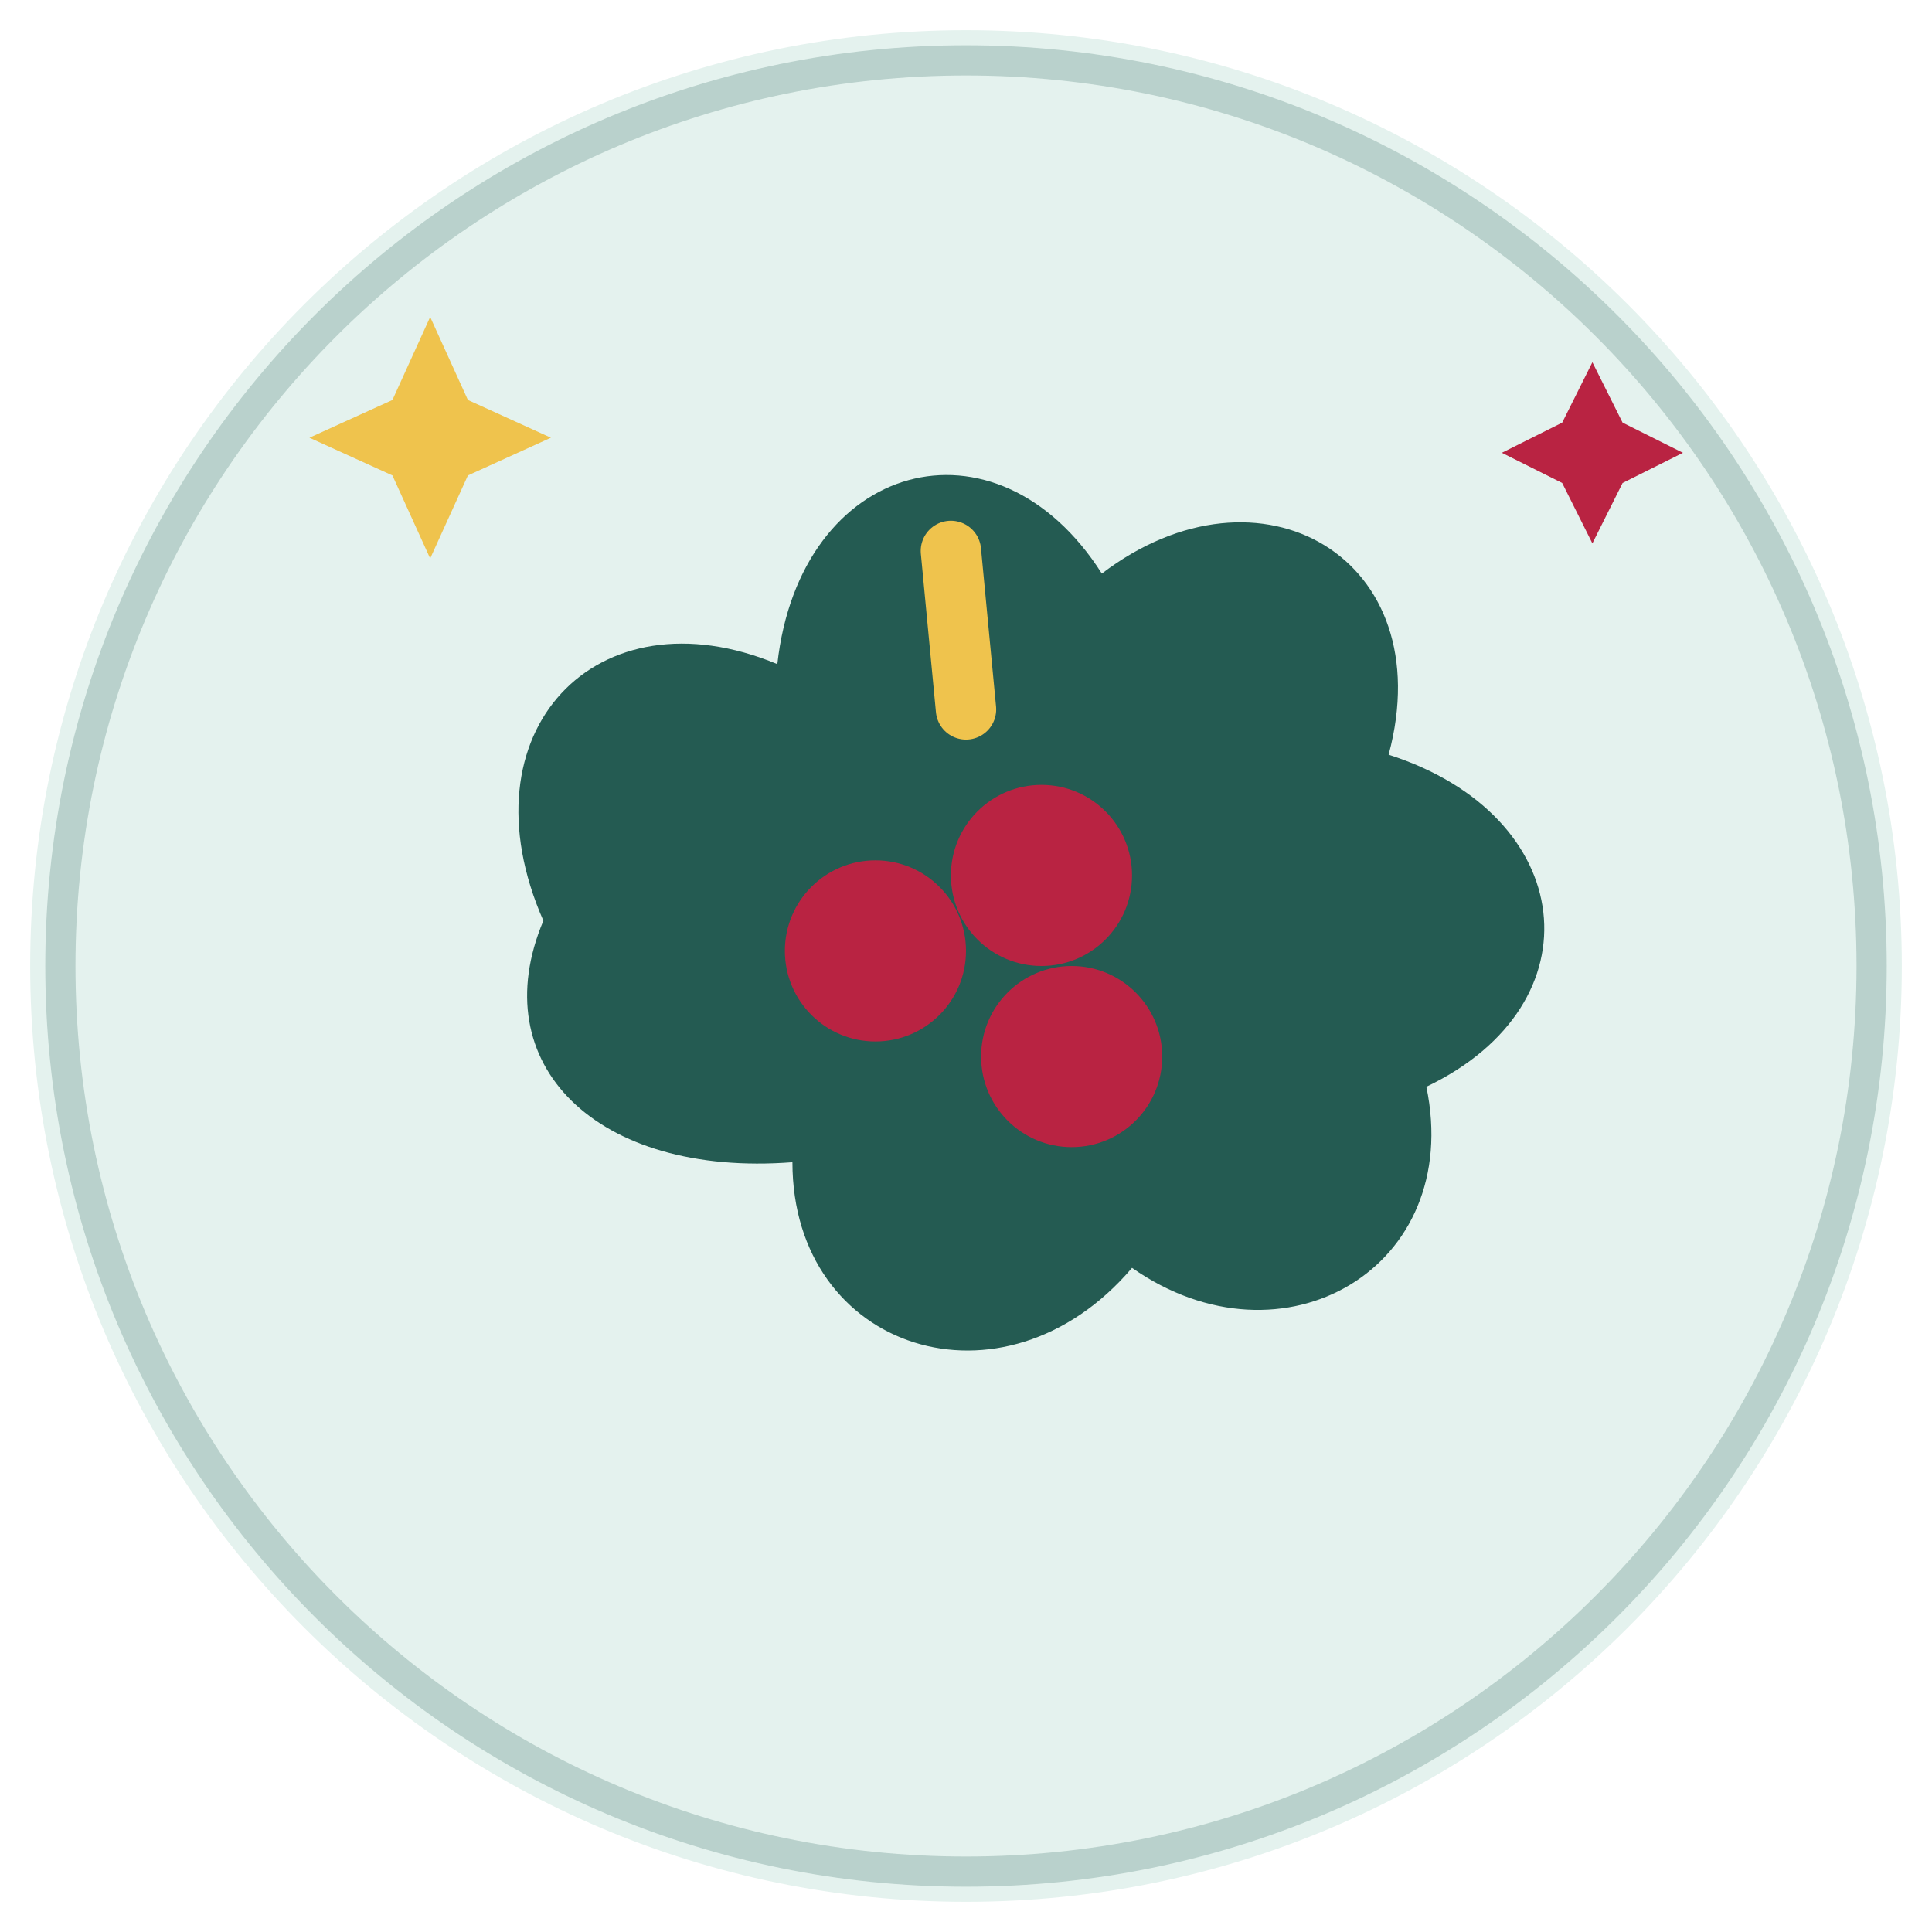
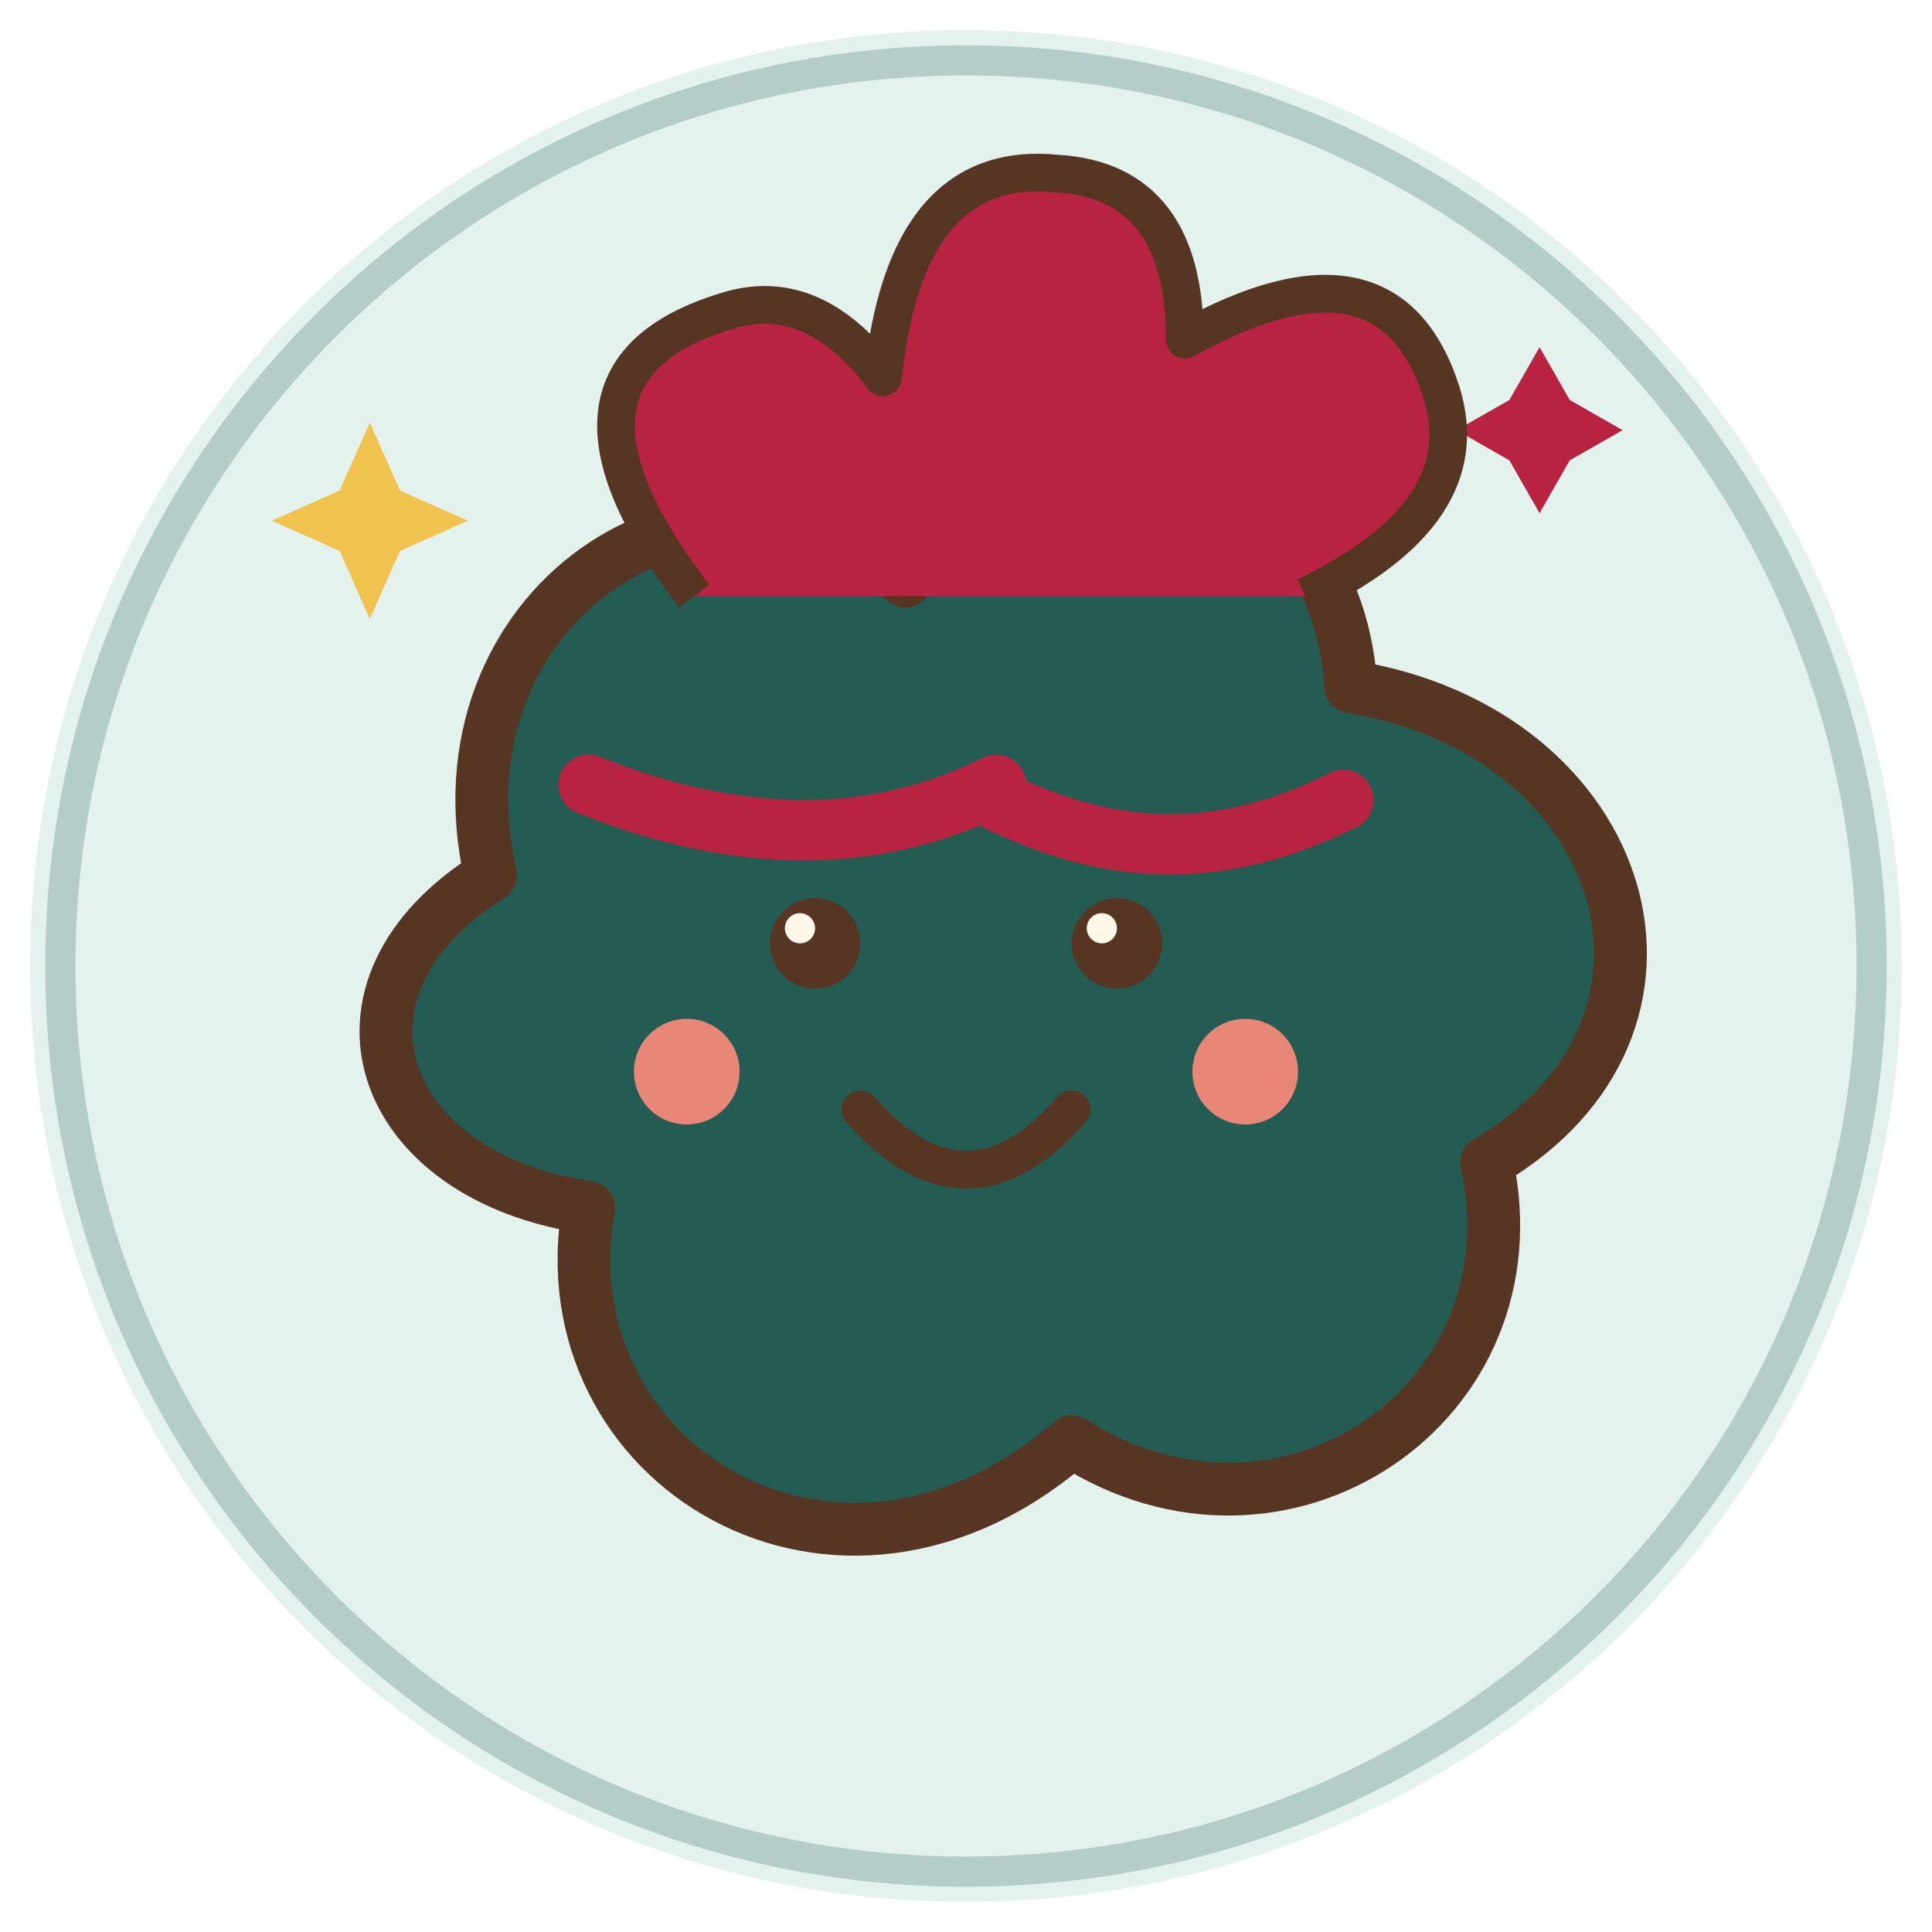
<svg xmlns="http://www.w3.org/2000/svg" viewBox="0 0 256 256" role="img" aria-labelledby="title">
  <circle cx="128" cy="128" r="124" fill="#e4f2ee" />
-   <circle cx="128" cy="128" r="120" fill="none" stroke="#245b52" stroke-opacity=".22" stroke-width="4" />
-   <path d="M57 42l5 11 11 5-11 5-5 11-5-11-11-5 11-5z" fill="#efc34d" />
-   <path d="M211 48l4 8 8 4-8 4-4 8-4-8-8-4 8-4z" fill="#b92342" />
-   <path d="M72 122c-11-25 7-44 31-34 3-27 29-34 43-12 21-16 45-2 38 24 25 8 28 33 5 44 5 24-19 38-39 24-17 20-45 11-45-14-26 2-41-13-33-32z" fill="#245b52" />
-   <circle cx="116" cy="126" r="12" fill="#b92342" />
-   <circle cx="138" cy="116" r="12" fill="#b92342" />
-   <circle cx="142" cy="140" r="12" fill="#b92342" />
-   <path d="M128 94l-2-21" stroke="#efc34d" stroke-width="8" stroke-linecap="round" />
+   <circle cx="128" cy="128" r="120" fill="none" stroke="#245b52" stroke-opacity=".24" stroke-width="4" />
+   <path d="M49 56l4 9 9 4-9 4-4 9-4-9-9-4 9-4z" fill="#efc34d" />
+   <path d="M204 46l4 7 7 4-7 4-4 7-4-7-7-4 7-4z" fill="#b92342" />
+   <path d="M65 116c-8-35 27-60 55-39 17-31 57-19 59 14 37 6 49 45 18 63 7 32-27 55-55 37-31 27-70 3-64-31-28-4-37-29-13-44z" fill="#245b52" stroke="#563622" stroke-width="7" stroke-linejoin="round" />
+   <path d="M78 104c20 8 38 8 54 0M130 105c17 9 32 9 48 1" fill="none" stroke="#b92342" stroke-width="8" stroke-linecap="round" />
+   <path d="M92 79q-23-30 5-38 11-3 20 9 3-29 23-27 17 1 17 22 27-15 34 7 5 16-18 27" fill="#b92342" stroke="#563622" stroke-width="5" stroke-linejoin="round" />
+   <circle cx="108" cy="125" r="6" fill="#563622" />
+   <circle cx="148" cy="125" r="6" fill="#563622" />
+   <circle cx="106" cy="123" r="2" fill="#fff8e9" />
+   <circle cx="146" cy="123" r="2" fill="#fff8e9" />
+   <circle cx="91" cy="142" r="7" fill="#e88778" />
+   <circle cx="165" cy="142" r="7" fill="#e88778" />
+   <path d="M114 147q14 16 28 0" fill="none" stroke="#563622" stroke-width="5" stroke-linecap="round" />
</svg>
